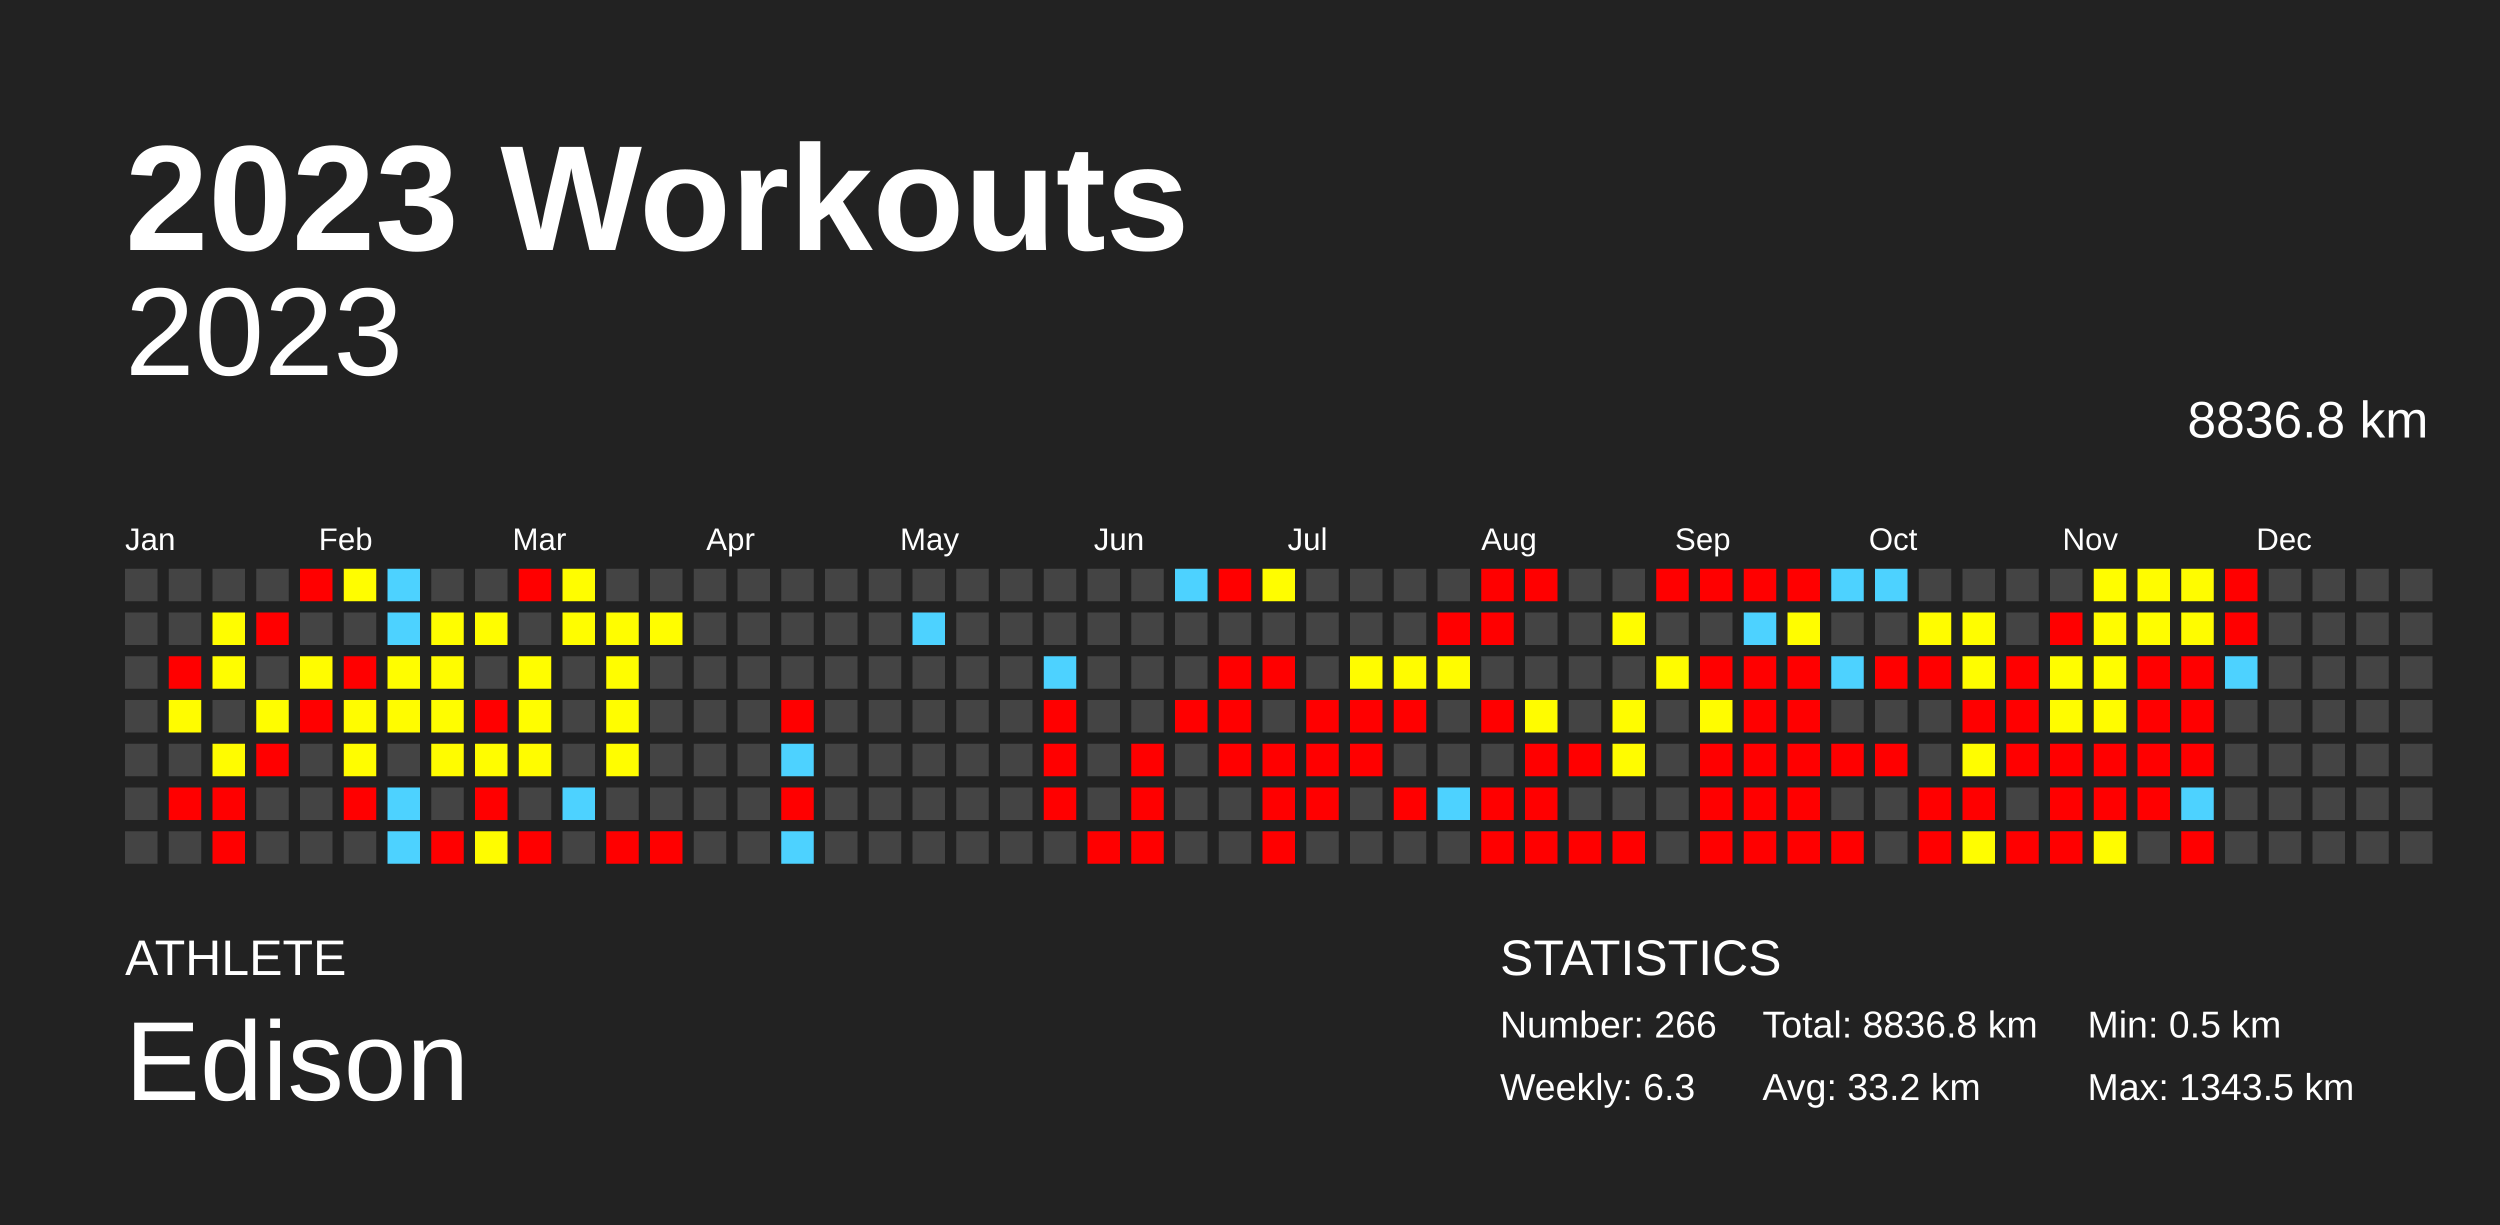
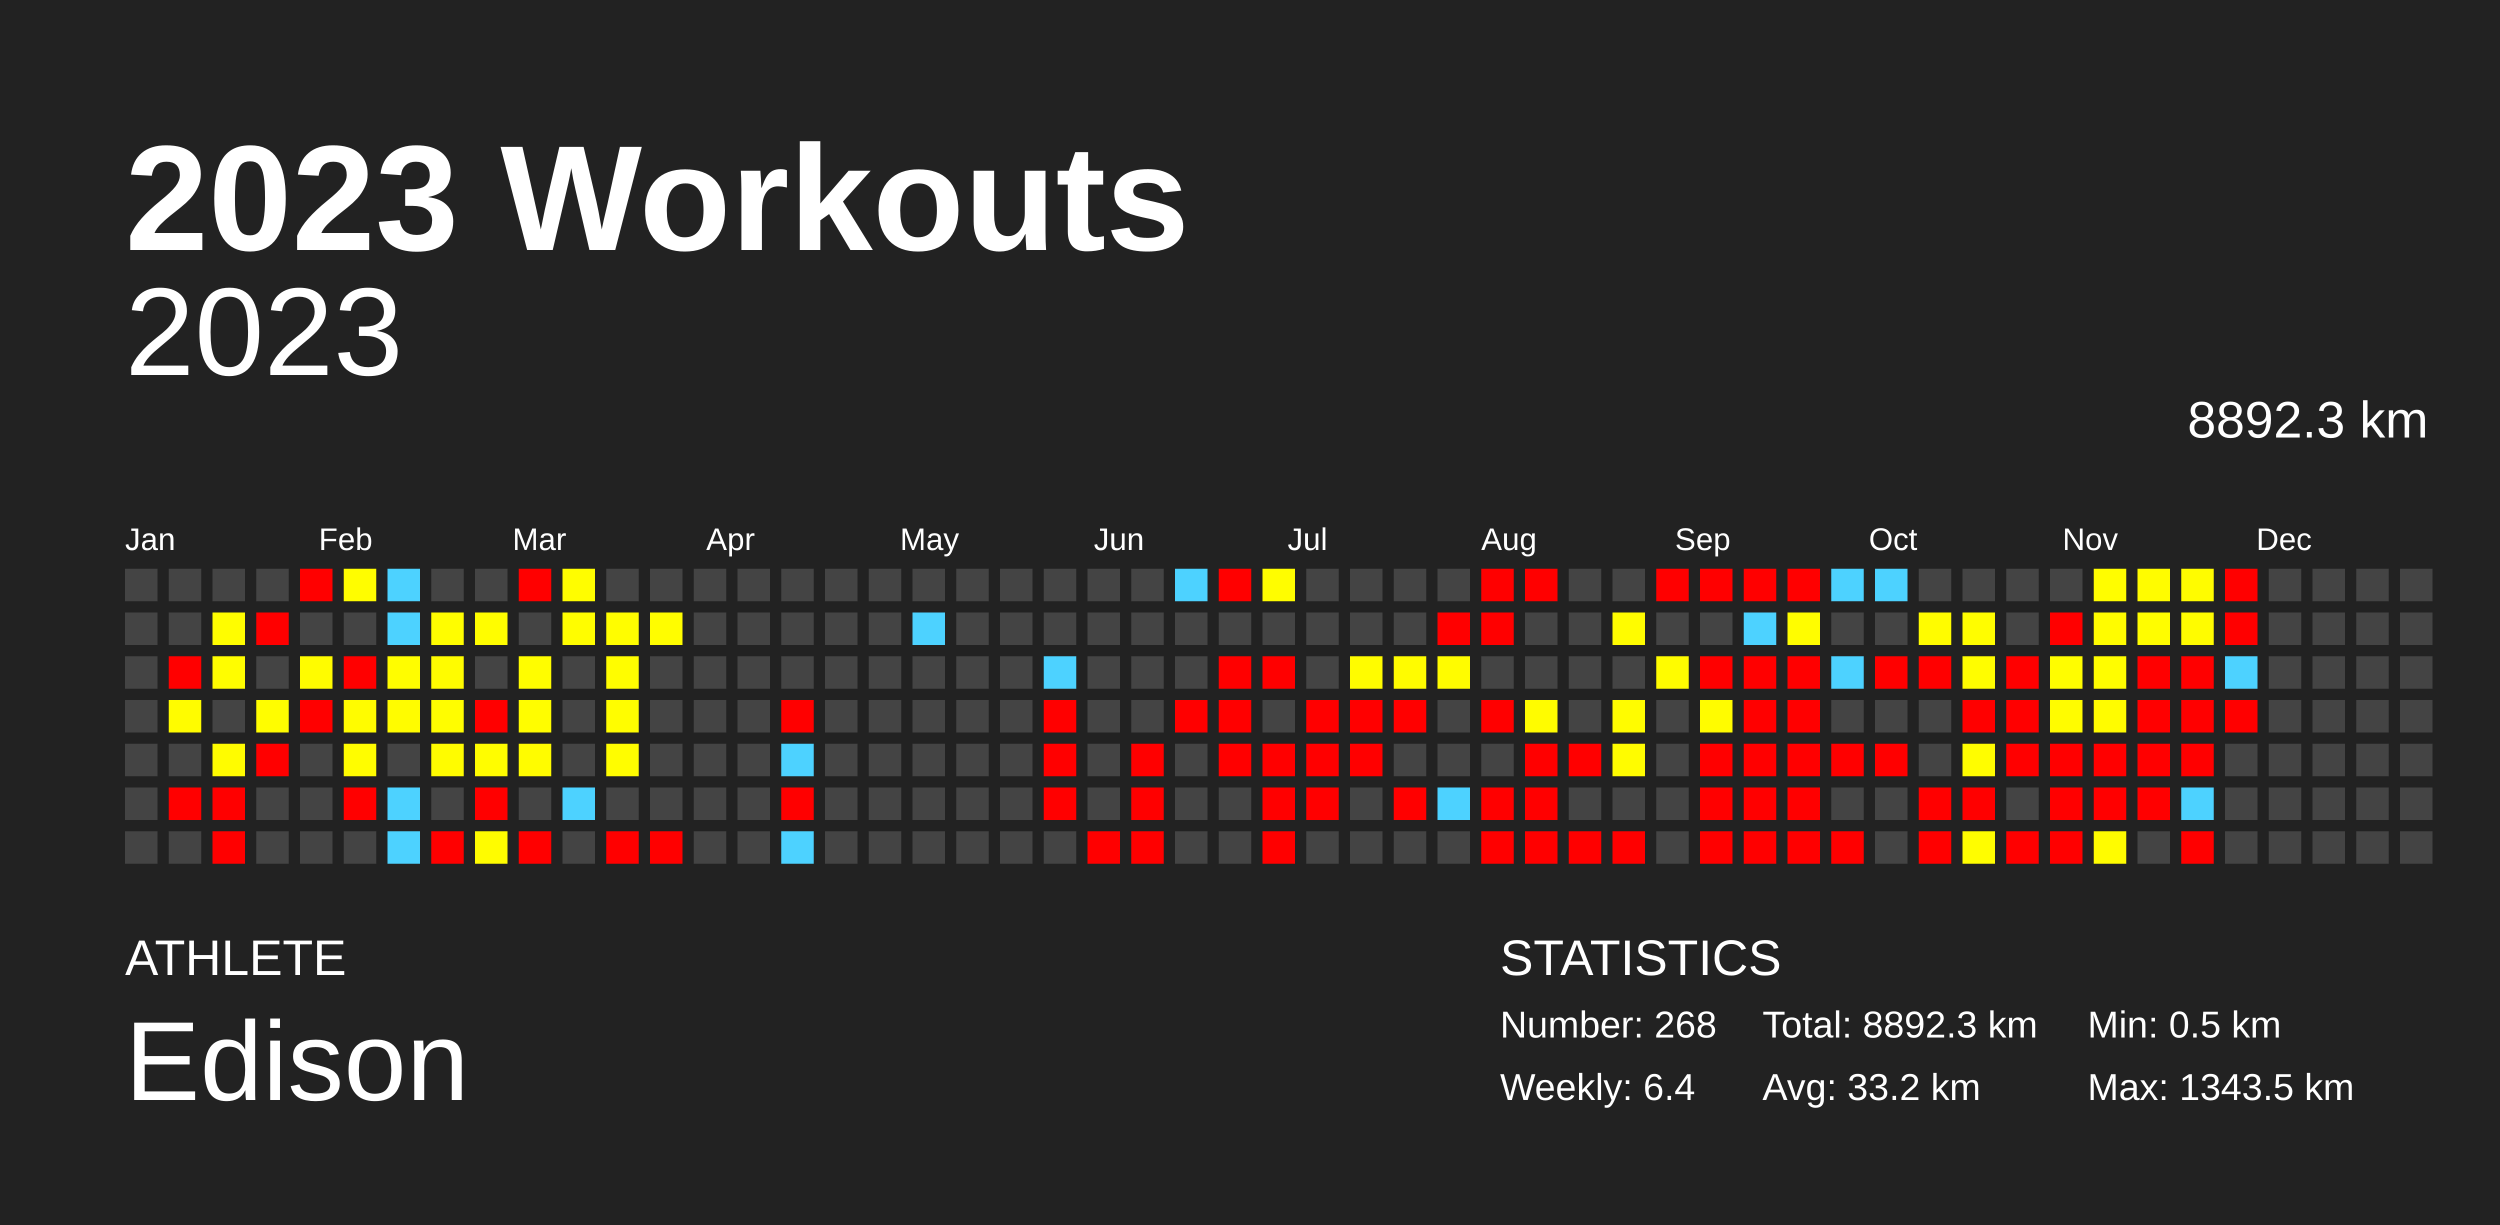
<svg xmlns="http://www.w3.org/2000/svg" baseProfile="full" height="98mm" version="1.1" viewBox="0,0,200,98" width="200mm">
  <defs />
  <rect fill="#222222" height="98" width="200" x="0" y="0" />
  <text fill="#FFFFFF" style="font-size:12px; font-family:Arial; font-weight:bold;" x="10" y="20">2023 Workouts</text>
  <text fill="#FFFFFF" style="font-size:4px; font-family:Arial" x="10" y="78">ATHLETE</text>
  <text fill="#FFFFFF" style="font-size:9px; font-family:Arial" x="10" y="88">Edison</text>
  <text fill="#FFFFFF" style="font-size:4px; font-family:Arial" x="120" y="78">STATISTICS</text>
-   <text fill="#FFFFFF" style="font-size:3px; font-family:Arial" x="120" y="83">Number: 266</text>
-   <text fill="#FFFFFF" style="font-size:3px; font-family:Arial" x="120" y="88">Weekly: 6.3</text>
-   <text fill="#FFFFFF" style="font-size:3px; font-family:Arial" x="141" y="83">Total: 8836.8 km</text>
+   <text fill="#FFFFFF" style="font-size:3px; font-family:Arial" x="120" y="83">Number: 268</text>
+   <text fill="#FFFFFF" style="font-size:3px; font-family:Arial" x="120" y="88">Weekly: 6.4</text>
+   <text fill="#FFFFFF" style="font-size:3px; font-family:Arial" x="141" y="83">Total: 8892.3 km</text>
  <text fill="#FFFFFF" style="font-size:3px; font-family:Arial" x="141" y="88">Avg: 33.2 km</text>
  <text fill="#FFFFFF" style="font-size:3px; font-family:Arial" x="167" y="83">Min: 0.5 km</text>
  <text fill="#FFFFFF" style="font-size:3px; font-family:Arial" x="167" y="88">Max: 1343.5 km</text>
  <text alignment-baseline="hanging" fill="#FFFFFF" style="font-size:10.0px; font-family:Arial;" x="10" y="30">2023</text>
-   <text alignment-baseline="hanging" fill="#FFFFFF" style="font-size:4.125px; font-family:Arial;" x="175" y="35">8836.8 km</text>
+   <text alignment-baseline="hanging" fill="#FFFFFF" style="font-size:4.125px; font-family:Arial;" x="175" y="35">8892.3 km</text>
  <text fill="#FFFFFF" style="font-size:2.5px; font-family:Arial" x="10.0" y="44">Jan</text>
  <text fill="#FFFFFF" style="font-size:2.5px; font-family:Arial" x="25.5" y="44">Feb</text>
  <text fill="#FFFFFF" style="font-size:2.5px; font-family:Arial" x="41.0" y="44">Mar</text>
  <text fill="#FFFFFF" style="font-size:2.5px; font-family:Arial" x="56.5" y="44">Apr</text>
  <text fill="#FFFFFF" style="font-size:2.5px; font-family:Arial" x="72.0" y="44">May</text>
  <text fill="#FFFFFF" style="font-size:2.5px; font-family:Arial" x="87.5" y="44">Jun</text>
  <text fill="#FFFFFF" style="font-size:2.5px; font-family:Arial" x="103.0" y="44">Jul</text>
  <text fill="#FFFFFF" style="font-size:2.5px; font-family:Arial" x="118.5" y="44">Aug</text>
  <text fill="#FFFFFF" style="font-size:2.5px; font-family:Arial" x="134.0" y="44">Sep</text>
  <text fill="#FFFFFF" style="font-size:2.5px; font-family:Arial" x="149.5" y="44">Oct</text>
  <text fill="#FFFFFF" style="font-size:2.5px; font-family:Arial" x="165.0" y="44">Nov</text>
  <text fill="#FFFFFF" style="font-size:2.5px; font-family:Arial" x="180.5" y="44">Dec</text>
  <rect fill="#444444" height="2.6" width="2.6" x="10.0" y="45.5" />
  <rect fill="#444444" height="2.6" width="2.6" x="10.0" y="49.0" />
  <rect fill="#444444" height="2.6" width="2.6" x="10.0" y="52.5" />
  <rect fill="#444444" height="2.6" width="2.6" x="10.0" y="56.0" />
  <rect fill="#444444" height="2.6" width="2.6" x="10.0" y="59.5" />
  <rect fill="#444444" height="2.6" width="2.6" x="10.0" y="63.0" />
  <rect fill="#444444" height="2.6" width="2.6" x="10.0" y="66.5" />
  <rect fill="#444444" height="2.6" width="2.6" x="13.5" y="45.5" />
  <rect fill="#444444" height="2.6" width="2.6" x="13.5" y="49.0" />
  <rect fill="red" height="2.6" width="2.6" x="13.5" y="52.5" />
  <rect fill="#fffc00" height="2.6" width="2.6" x="13.5" y="56.0" />
  <rect fill="#444444" height="2.6" width="2.6" x="13.5" y="59.5" />
  <rect fill="red" height="2.6" width="2.6" x="13.5" y="63.0" />
  <rect fill="#444444" height="2.6" width="2.6" x="13.5" y="66.5" />
  <rect fill="#444444" height="2.6" width="2.6" x="17.0" y="45.5" />
  <rect fill="#fffd00" height="2.6" width="2.6" x="17.0" y="49.0" />
  <rect fill="#fffd00" height="2.6" width="2.6" x="17.0" y="52.5" />
  <rect fill="#444444" height="2.6" width="2.6" x="17.0" y="56.0" />
  <rect fill="#fffc00" height="2.6" width="2.6" x="17.0" y="59.5" />
  <rect fill="red" height="2.6" width="2.6" x="17.0" y="63.0" />
  <rect fill="red" height="2.6" width="2.6" x="17.0" y="66.5" />
  <rect fill="#444444" height="2.6" width="2.6" x="20.5" y="45.5" />
  <rect fill="red" height="2.6" width="2.6" x="20.5" y="49.0" />
  <rect fill="#444444" height="2.6" width="2.6" x="20.5" y="52.5" />
  <rect fill="#fffd00" height="2.6" width="2.6" x="20.5" y="56.0" />
  <rect fill="red" height="2.6" width="2.6" x="20.5" y="59.5" />
  <rect fill="#444444" height="2.6" width="2.6" x="20.5" y="63.0" />
  <rect fill="#444444" height="2.6" width="2.6" x="20.5" y="66.5" />
  <rect fill="red" height="2.6" width="2.6" x="24.0" y="45.5" />
  <rect fill="#444444" height="2.6" width="2.6" x="24.0" y="49.0" />
  <rect fill="#fffc00" height="2.6" width="2.6" x="24.0" y="52.5" />
  <rect fill="red" height="2.6" width="2.6" x="24.0" y="56.0" />
  <rect fill="#444444" height="2.6" width="2.6" x="24.0" y="59.5" />
  <rect fill="#444444" height="2.6" width="2.6" x="24.0" y="63.0" />
  <rect fill="#444444" height="2.6" width="2.6" x="24.0" y="66.5" />
  <rect fill="#fffd00" height="2.6" width="2.6" x="27.5" y="45.5" />
  <rect fill="#444444" height="2.6" width="2.6" x="27.5" y="49.0" />
  <rect fill="red" height="2.6" width="2.6" x="27.5" y="52.5" />
  <rect fill="#fffc00" height="2.6" width="2.6" x="27.5" y="56.0" />
  <rect fill="#fffd00" height="2.6" width="2.6" x="27.5" y="59.5" />
  <rect fill="red" height="2.6" width="2.6" x="27.5" y="63.0" />
  <rect fill="#444444" height="2.6" width="2.6" x="27.5" y="66.5" />
  <rect fill="#4dd2ff" height="2.6" width="2.6" x="31.0" y="45.5" />
  <rect fill="#4dd2ff" height="2.6" width="2.6" x="31.0" y="49.0" />
  <rect fill="#fffd00" height="2.6" width="2.6" x="31.0" y="52.5" />
  <rect fill="#fffc00" height="2.6" width="2.6" x="31.0" y="56.0" />
  <rect fill="#444444" height="2.6" width="2.6" x="31.0" y="59.5" />
  <rect fill="#4dd2ff" height="2.6" width="2.6" x="31.0" y="63.0" />
  <rect fill="#4dd2ff" height="2.6" width="2.6" x="31.0" y="66.5" />
  <rect fill="#444444" height="2.6" width="2.6" x="34.5" y="45.5" />
  <rect fill="#fffd00" height="2.6" width="2.6" x="34.5" y="49.0" />
  <rect fill="#fffc00" height="2.6" width="2.6" x="34.5" y="52.5" />
  <rect fill="#fffd00" height="2.6" width="2.6" x="34.5" y="56.0" />
  <rect fill="#fffc00" height="2.6" width="2.6" x="34.5" y="59.5" />
  <rect fill="#444444" height="2.6" width="2.6" x="34.5" y="63.0" />
  <rect fill="red" height="2.6" width="2.6" x="34.5" y="66.5" />
  <rect fill="#444444" height="2.6" width="2.6" x="38.0" y="45.5" />
  <rect fill="#fffd00" height="2.6" width="2.6" x="38.0" y="49.0" />
  <rect fill="#444444" height="2.6" width="2.6" x="38.0" y="52.5" />
  <rect fill="red" height="2.6" width="2.6" x="38.0" y="56.0" />
  <rect fill="#fffd00" height="2.6" width="2.6" x="38.0" y="59.5" />
  <rect fill="red" height="2.6" width="2.6" x="38.0" y="63.0" />
  <rect fill="#fffc00" height="2.6" width="2.6" x="38.0" y="66.5" />
  <rect fill="red" height="2.6" width="2.6" x="41.5" y="45.5" />
  <rect fill="#444444" height="2.6" width="2.6" x="41.5" y="49.0" />
  <rect fill="#fffd00" height="2.6" width="2.6" x="41.5" y="52.5" />
  <rect fill="#fffd00" height="2.6" width="2.6" x="41.5" y="56.0" />
  <rect fill="#fffc00" height="2.6" width="2.6" x="41.5" y="59.5" />
  <rect fill="#444444" height="2.6" width="2.6" x="41.5" y="63.0" />
  <rect fill="red" height="2.6" width="2.6" x="41.5" y="66.5" />
  <rect fill="#fffd00" height="2.6" width="2.6" x="45.0" y="45.5" />
  <rect fill="#fffd00" height="2.6" width="2.6" x="45.0" y="49.0" />
  <rect fill="#444444" height="2.6" width="2.6" x="45.0" y="52.5" />
  <rect fill="#444444" height="2.6" width="2.6" x="45.0" y="56.0" />
  <rect fill="#444444" height="2.6" width="2.6" x="45.0" y="59.5" />
  <rect fill="#4dd2ff" height="2.6" width="2.6" x="45.0" y="63.0" />
  <rect fill="#444444" height="2.6" width="2.6" x="45.0" y="66.5" />
  <rect fill="#444444" height="2.6" width="2.6" x="48.5" y="45.5" />
  <rect fill="#fffd00" height="2.6" width="2.6" x="48.5" y="49.0" />
  <rect fill="#fffd00" height="2.6" width="2.6" x="48.5" y="52.5" />
  <rect fill="#fffd00" height="2.6" width="2.6" x="48.5" y="56.0" />
  <rect fill="#fffd00" height="2.6" width="2.6" x="48.5" y="59.5" />
  <rect fill="#444444" height="2.6" width="2.6" x="48.5" y="63.0" />
  <rect fill="red" height="2.6" width="2.6" x="48.5" y="66.5" />
  <rect fill="#444444" height="2.6" width="2.6" x="52.0" y="45.5" />
  <rect fill="#fffd00" height="2.6" width="2.6" x="52.0" y="49.0" />
  <rect fill="#444444" height="2.6" width="2.6" x="52.0" y="52.5" />
  <rect fill="#444444" height="2.6" width="2.6" x="52.0" y="56.0" />
  <rect fill="#444444" height="2.6" width="2.6" x="52.0" y="59.5" />
  <rect fill="#444444" height="2.6" width="2.6" x="52.0" y="63.0" />
  <rect fill="red" height="2.6" width="2.6" x="52.0" y="66.5" />
  <rect fill="#444444" height="2.6" width="2.6" x="55.5" y="45.5" />
  <rect fill="#444444" height="2.6" width="2.6" x="55.5" y="49.0" />
  <rect fill="#444444" height="2.6" width="2.6" x="55.5" y="52.5" />
  <rect fill="#444444" height="2.6" width="2.6" x="55.5" y="56.0" />
  <rect fill="#444444" height="2.6" width="2.6" x="55.5" y="59.5" />
  <rect fill="#444444" height="2.6" width="2.6" x="55.5" y="63.0" />
  <rect fill="#444444" height="2.6" width="2.6" x="55.5" y="66.5" />
  <rect fill="#444444" height="2.6" width="2.6" x="59.0" y="45.5" />
  <rect fill="#444444" height="2.6" width="2.6" x="59.0" y="49.0" />
  <rect fill="#444444" height="2.6" width="2.6" x="59.0" y="52.5" />
  <rect fill="#444444" height="2.6" width="2.6" x="59.0" y="56.0" />
  <rect fill="#444444" height="2.6" width="2.6" x="59.0" y="59.5" />
  <rect fill="#444444" height="2.6" width="2.6" x="59.0" y="63.0" />
  <rect fill="#444444" height="2.6" width="2.6" x="59.0" y="66.5" />
  <rect fill="#444444" height="2.6" width="2.6" x="62.5" y="45.5" />
  <rect fill="#444444" height="2.6" width="2.6" x="62.5" y="49.0" />
  <rect fill="#444444" height="2.6" width="2.6" x="62.5" y="52.5" />
  <rect fill="red" height="2.6" width="2.6" x="62.5" y="56.0" />
  <rect fill="#4dd2ff" height="2.6" width="2.6" x="62.5" y="59.5" />
  <rect fill="red" height="2.6" width="2.6" x="62.5" y="63.0" />
  <rect fill="#4dd2ff" height="2.6" width="2.6" x="62.5" y="66.5" />
  <rect fill="#444444" height="2.6" width="2.6" x="66.0" y="45.5" />
  <rect fill="#444444" height="2.6" width="2.6" x="66.0" y="49.0" />
  <rect fill="#444444" height="2.6" width="2.6" x="66.0" y="52.5" />
  <rect fill="#444444" height="2.6" width="2.6" x="66.0" y="56.0" />
  <rect fill="#444444" height="2.6" width="2.6" x="66.0" y="59.5" />
  <rect fill="#444444" height="2.6" width="2.6" x="66.0" y="63.0" />
  <rect fill="#444444" height="2.6" width="2.6" x="66.0" y="66.5" />
  <rect fill="#444444" height="2.6" width="2.6" x="69.5" y="45.5" />
  <rect fill="#444444" height="2.6" width="2.6" x="69.5" y="49.0" />
  <rect fill="#444444" height="2.6" width="2.6" x="69.5" y="52.5" />
  <rect fill="#444444" height="2.6" width="2.6" x="69.5" y="56.0" />
  <rect fill="#444444" height="2.6" width="2.6" x="69.5" y="59.5" />
  <rect fill="#444444" height="2.6" width="2.6" x="69.5" y="63.0" />
  <rect fill="#444444" height="2.6" width="2.6" x="69.5" y="66.5" />
  <rect fill="#444444" height="2.6" width="2.6" x="73.0" y="45.5" />
  <rect fill="#4dd2ff" height="2.6" width="2.6" x="73.0" y="49.0" />
  <rect fill="#444444" height="2.6" width="2.6" x="73.0" y="52.5" />
  <rect fill="#444444" height="2.6" width="2.6" x="73.0" y="56.0" />
  <rect fill="#444444" height="2.6" width="2.6" x="73.0" y="59.5" />
  <rect fill="#444444" height="2.6" width="2.6" x="73.0" y="63.0" />
  <rect fill="#444444" height="2.6" width="2.6" x="73.0" y="66.5" />
  <rect fill="#444444" height="2.6" width="2.6" x="76.5" y="45.5" />
  <rect fill="#444444" height="2.6" width="2.6" x="76.5" y="49.0" />
  <rect fill="#444444" height="2.6" width="2.6" x="76.5" y="52.5" />
  <rect fill="#444444" height="2.6" width="2.6" x="76.5" y="56.0" />
  <rect fill="#444444" height="2.6" width="2.6" x="76.5" y="59.5" />
  <rect fill="#444444" height="2.6" width="2.6" x="76.5" y="63.0" />
  <rect fill="#444444" height="2.6" width="2.6" x="76.5" y="66.5" />
  <rect fill="#444444" height="2.6" width="2.6" x="80.0" y="45.5" />
  <rect fill="#444444" height="2.6" width="2.6" x="80.0" y="49.0" />
  <rect fill="#444444" height="2.6" width="2.6" x="80.0" y="52.5" />
  <rect fill="#444444" height="2.6" width="2.6" x="80.0" y="56.0" />
  <rect fill="#444444" height="2.6" width="2.6" x="80.0" y="59.5" />
  <rect fill="#444444" height="2.6" width="2.6" x="80.0" y="63.0" />
  <rect fill="#444444" height="2.6" width="2.6" x="80.0" y="66.5" />
  <rect fill="#444444" height="2.6" width="2.6" x="83.5" y="45.5" />
  <rect fill="#444444" height="2.6" width="2.6" x="83.5" y="49.0" />
  <rect fill="#4dd2ff" height="2.6" width="2.6" x="83.5" y="52.5" />
  <rect fill="red" height="2.6" width="2.6" x="83.5" y="56.0" />
  <rect fill="red" height="2.6" width="2.6" x="83.5" y="59.5" />
  <rect fill="red" height="2.6" width="2.6" x="83.5" y="63.0" />
  <rect fill="#444444" height="2.6" width="2.6" x="83.5" y="66.5" />
  <rect fill="#444444" height="2.6" width="2.6" x="87.0" y="45.5" />
  <rect fill="#444444" height="2.6" width="2.6" x="87.0" y="49.0" />
  <rect fill="#444444" height="2.6" width="2.6" x="87.0" y="52.5" />
  <rect fill="#444444" height="2.6" width="2.6" x="87.0" y="56.0" />
  <rect fill="#444444" height="2.6" width="2.6" x="87.0" y="59.5" />
  <rect fill="#444444" height="2.6" width="2.6" x="87.0" y="63.0" />
  <rect fill="red" height="2.6" width="2.6" x="87.0" y="66.5" />
  <rect fill="#444444" height="2.6" width="2.6" x="90.5" y="45.5" />
  <rect fill="#444444" height="2.6" width="2.6" x="90.5" y="49.0" />
  <rect fill="#444444" height="2.6" width="2.6" x="90.5" y="52.5" />
  <rect fill="#444444" height="2.6" width="2.6" x="90.5" y="56.0" />
  <rect fill="red" height="2.6" width="2.6" x="90.5" y="59.5" />
  <rect fill="red" height="2.6" width="2.6" x="90.5" y="63.0" />
  <rect fill="red" height="2.6" width="2.6" x="90.5" y="66.5" />
  <rect fill="#4dd2ff" height="2.6" width="2.6" x="94.0" y="45.5" />
  <rect fill="#444444" height="2.6" width="2.6" x="94.0" y="49.0" />
  <rect fill="#444444" height="2.6" width="2.6" x="94.0" y="52.5" />
  <rect fill="red" height="2.6" width="2.6" x="94.0" y="56.0" />
  <rect fill="#444444" height="2.6" width="2.6" x="94.0" y="59.5" />
  <rect fill="#444444" height="2.6" width="2.6" x="94.0" y="63.0" />
  <rect fill="#444444" height="2.6" width="2.6" x="94.0" y="66.5" />
  <rect fill="red" height="2.6" width="2.6" x="97.5" y="45.5" />
  <rect fill="#444444" height="2.6" width="2.6" x="97.5" y="49.0" />
  <rect fill="red" height="2.6" width="2.6" x="97.5" y="52.5" />
  <rect fill="red" height="2.6" width="2.6" x="97.5" y="56.0" />
  <rect fill="red" height="2.6" width="2.6" x="97.5" y="59.5" />
  <rect fill="#444444" height="2.6" width="2.6" x="97.5" y="63.0" />
  <rect fill="#444444" height="2.6" width="2.6" x="97.5" y="66.5" />
  <rect fill="#fffd00" height="2.6" width="2.6" x="101.0" y="45.5" />
  <rect fill="#444444" height="2.6" width="2.6" x="101.0" y="49.0" />
  <rect fill="red" height="2.6" width="2.6" x="101.0" y="52.5" />
  <rect fill="#444444" height="2.6" width="2.6" x="101.0" y="56.0" />
  <rect fill="red" height="2.6" width="2.6" x="101.0" y="59.5" />
  <rect fill="red" height="2.6" width="2.6" x="101.0" y="63.0" />
  <rect fill="red" height="2.6" width="2.6" x="101.0" y="66.5" />
  <rect fill="#444444" height="2.6" width="2.6" x="104.5" y="45.5" />
  <rect fill="#444444" height="2.6" width="2.6" x="104.5" y="49.0" />
  <rect fill="#444444" height="2.6" width="2.6" x="104.5" y="52.5" />
  <rect fill="red" height="2.6" width="2.6" x="104.5" y="56.0" />
  <rect fill="red" height="2.6" width="2.6" x="104.5" y="59.5" />
  <rect fill="red" height="2.6" width="2.6" x="104.5" y="63.0" />
  <rect fill="#444444" height="2.6" width="2.6" x="104.5" y="66.5" />
  <rect fill="#444444" height="2.6" width="2.6" x="108.0" y="45.5" />
  <rect fill="#444444" height="2.6" width="2.6" x="108.0" y="49.0" />
  <rect fill="#fffc00" height="2.6" width="2.6" x="108.0" y="52.5" />
  <rect fill="red" height="2.6" width="2.6" x="108.0" y="56.0" />
  <rect fill="red" height="2.6" width="2.6" x="108.0" y="59.5" />
  <rect fill="#444444" height="2.6" width="2.6" x="108.0" y="63.0" />
  <rect fill="#444444" height="2.6" width="2.6" x="108.0" y="66.5" />
  <rect fill="#444444" height="2.6" width="2.6" x="111.5" y="45.5" />
  <rect fill="#444444" height="2.6" width="2.6" x="111.5" y="49.0" />
  <rect fill="#fffc00" height="2.6" width="2.6" x="111.5" y="52.5" />
  <rect fill="red" height="2.6" width="2.6" x="111.5" y="56.0" />
  <rect fill="#444444" height="2.6" width="2.6" x="111.5" y="59.5" />
  <rect fill="red" height="2.6" width="2.6" x="111.5" y="63.0" />
  <rect fill="#444444" height="2.6" width="2.6" x="111.5" y="66.5" />
  <rect fill="#444444" height="2.6" width="2.6" x="115.0" y="45.5" />
  <rect fill="red" height="2.6" width="2.6" x="115.0" y="49.0" />
  <rect fill="#fffc00" height="2.6" width="2.6" x="115.0" y="52.5" />
  <rect fill="#444444" height="2.6" width="2.6" x="115.0" y="56.0" />
  <rect fill="#444444" height="2.6" width="2.6" x="115.0" y="59.5" />
  <rect fill="#4dd2ff" height="2.6" width="2.6" x="115.0" y="63.0" />
  <rect fill="#444444" height="2.6" width="2.6" x="115.0" y="66.5" />
  <rect fill="red" height="2.6" width="2.6" x="118.5" y="45.5" />
  <rect fill="red" height="2.6" width="2.6" x="118.5" y="49.0" />
  <rect fill="#444444" height="2.6" width="2.6" x="118.5" y="52.5" />
  <rect fill="red" height="2.6" width="2.6" x="118.5" y="56.0" />
  <rect fill="#444444" height="2.6" width="2.6" x="118.5" y="59.5" />
  <rect fill="red" height="2.6" width="2.6" x="118.5" y="63.0" />
  <rect fill="red" height="2.6" width="2.6" x="118.5" y="66.5" />
  <rect fill="red" height="2.6" width="2.6" x="122.0" y="45.5" />
  <rect fill="#444444" height="2.6" width="2.6" x="122.0" y="49.0" />
  <rect fill="#444444" height="2.6" width="2.6" x="122.0" y="52.5" />
  <rect fill="#fffc00" height="2.6" width="2.6" x="122.0" y="56.0" />
  <rect fill="red" height="2.6" width="2.6" x="122.0" y="59.5" />
  <rect fill="red" height="2.6" width="2.6" x="122.0" y="63.0" />
  <rect fill="red" height="2.6" width="2.6" x="122.0" y="66.5" />
  <rect fill="#444444" height="2.6" width="2.6" x="125.5" y="45.5" />
  <rect fill="#444444" height="2.6" width="2.6" x="125.5" y="49.0" />
  <rect fill="#444444" height="2.6" width="2.6" x="125.5" y="52.5" />
  <rect fill="#444444" height="2.6" width="2.6" x="125.5" y="56.0" />
  <rect fill="red" height="2.6" width="2.6" x="125.5" y="59.5" />
  <rect fill="#444444" height="2.6" width="2.6" x="125.5" y="63.0" />
  <rect fill="red" height="2.6" width="2.6" x="125.5" y="66.5" />
  <rect fill="#444444" height="2.6" width="2.6" x="129.0" y="45.5" />
  <rect fill="#fffc00" height="2.6" width="2.6" x="129.0" y="49.0" />
  <rect fill="#444444" height="2.6" width="2.6" x="129.0" y="52.5" />
  <rect fill="#fffc00" height="2.6" width="2.6" x="129.0" y="56.0" />
  <rect fill="#fffc00" height="2.6" width="2.6" x="129.0" y="59.5" />
  <rect fill="#444444" height="2.6" width="2.6" x="129.0" y="63.0" />
  <rect fill="red" height="2.6" width="2.6" x="129.0" y="66.5" />
  <rect fill="red" height="2.6" width="2.6" x="132.5" y="45.5" />
  <rect fill="#444444" height="2.6" width="2.6" x="132.5" y="49.0" />
  <rect fill="#fffc00" height="2.6" width="2.6" x="132.5" y="52.5" />
  <rect fill="#444444" height="2.6" width="2.6" x="132.5" y="56.0" />
  <rect fill="#444444" height="2.6" width="2.6" x="132.5" y="59.5" />
  <rect fill="#444444" height="2.6" width="2.6" x="132.5" y="63.0" />
  <rect fill="#444444" height="2.6" width="2.6" x="132.5" y="66.5" />
  <rect fill="red" height="2.6" width="2.6" x="136.0" y="45.5" />
  <rect fill="#444444" height="2.6" width="2.6" x="136.0" y="49.0" />
  <rect fill="red" height="2.6" width="2.6" x="136.0" y="52.5" />
  <rect fill="#fffc00" height="2.6" width="2.6" x="136.0" y="56.0" />
  <rect fill="red" height="2.6" width="2.6" x="136.0" y="59.5" />
  <rect fill="red" height="2.6" width="2.6" x="136.0" y="63.0" />
  <rect fill="red" height="2.6" width="2.6" x="136.0" y="66.5" />
  <rect fill="red" height="2.6" width="2.6" x="139.5" y="45.5" />
  <rect fill="#4dd2ff" height="2.6" width="2.6" x="139.5" y="49.0" />
  <rect fill="red" height="2.6" width="2.6" x="139.5" y="52.5" />
  <rect fill="red" height="2.6" width="2.6" x="139.5" y="56.0" />
  <rect fill="red" height="2.6" width="2.6" x="139.5" y="59.5" />
  <rect fill="red" height="2.6" width="2.6" x="139.5" y="63.0" />
  <rect fill="red" height="2.6" width="2.6" x="139.5" y="66.5" />
  <rect fill="red" height="2.6" width="2.6" x="143.0" y="45.5" />
  <rect fill="#fffd00" height="2.6" width="2.6" x="143.0" y="49.0" />
  <rect fill="red" height="2.6" width="2.6" x="143.0" y="52.5" />
  <rect fill="red" height="2.6" width="2.6" x="143.0" y="56.0" />
  <rect fill="red" height="2.6" width="2.6" x="143.0" y="59.5" />
  <rect fill="red" height="2.6" width="2.6" x="143.0" y="63.0" />
  <rect fill="red" height="2.6" width="2.6" x="143.0" y="66.5" />
  <rect fill="#4dd2ff" height="2.6" width="2.6" x="146.5" y="45.5" />
  <rect fill="#444444" height="2.6" width="2.6" x="146.5" y="49.0" />
  <rect fill="#4dd2ff" height="2.6" width="2.6" x="146.5" y="52.5" />
  <rect fill="#444444" height="2.6" width="2.6" x="146.5" y="56.0" />
  <rect fill="red" height="2.6" width="2.6" x="146.5" y="59.5" />
  <rect fill="#444444" height="2.6" width="2.6" x="146.5" y="63.0" />
  <rect fill="red" height="2.6" width="2.6" x="146.5" y="66.5" />
  <rect fill="#4dd2ff" height="2.6" width="2.6" x="150.0" y="45.5" />
  <rect fill="#444444" height="2.6" width="2.6" x="150.0" y="49.0" />
  <rect fill="red" height="2.6" width="2.6" x="150.0" y="52.5" />
  <rect fill="#444444" height="2.6" width="2.6" x="150.0" y="56.0" />
  <rect fill="red" height="2.6" width="2.6" x="150.0" y="59.5" />
  <rect fill="#444444" height="2.6" width="2.6" x="150.0" y="63.0" />
  <rect fill="#444444" height="2.6" width="2.6" x="150.0" y="66.5" />
  <rect fill="#444444" height="2.6" width="2.6" x="153.5" y="45.5" />
  <rect fill="#fffc00" height="2.6" width="2.6" x="153.5" y="49.0" />
  <rect fill="red" height="2.6" width="2.6" x="153.5" y="52.5" />
  <rect fill="#444444" height="2.6" width="2.6" x="153.5" y="56.0" />
  <rect fill="#444444" height="2.6" width="2.6" x="153.5" y="59.5" />
  <rect fill="red" height="2.6" width="2.6" x="153.5" y="63.0" />
  <rect fill="red" height="2.6" width="2.6" x="153.5" y="66.5" />
  <rect fill="#444444" height="2.6" width="2.6" x="157.0" y="45.5" />
  <rect fill="#fffd00" height="2.6" width="2.6" x="157.0" y="49.0" />
  <rect fill="#fffd00" height="2.6" width="2.6" x="157.0" y="52.5" />
  <rect fill="red" height="2.6" width="2.6" x="157.0" y="56.0" />
  <rect fill="#fffd00" height="2.6" width="2.6" x="157.0" y="59.5" />
  <rect fill="red" height="2.6" width="2.6" x="157.0" y="63.0" />
  <rect fill="#fffd00" height="2.6" width="2.6" x="157.0" y="66.5" />
  <rect fill="#444444" height="2.6" width="2.6" x="160.5" y="45.5" />
  <rect fill="#444444" height="2.6" width="2.6" x="160.5" y="49.0" />
  <rect fill="red" height="2.6" width="2.6" x="160.5" y="52.5" />
  <rect fill="red" height="2.6" width="2.6" x="160.5" y="56.0" />
  <rect fill="red" height="2.6" width="2.6" x="160.5" y="59.5" />
  <rect fill="#444444" height="2.6" width="2.6" x="160.5" y="63.0" />
  <rect fill="red" height="2.6" width="2.6" x="160.5" y="66.5" />
  <rect fill="#444444" height="2.6" width="2.6" x="164.0" y="45.5" />
  <rect fill="red" height="2.6" width="2.6" x="164.0" y="49.0" />
  <rect fill="#fffd00" height="2.6" width="2.6" x="164.0" y="52.5" />
  <rect fill="#fffc00" height="2.6" width="2.6" x="164.0" y="56.0" />
  <rect fill="red" height="2.6" width="2.6" x="164.0" y="59.5" />
  <rect fill="red" height="2.6" width="2.6" x="164.0" y="63.0" />
  <rect fill="red" height="2.6" width="2.6" x="164.0" y="66.5" />
  <rect fill="#fffd00" height="2.6" width="2.6" x="167.5" y="45.5" />
  <rect fill="#fffc00" height="2.6" width="2.6" x="167.5" y="49.0" />
  <rect fill="#fffd00" height="2.6" width="2.6" x="167.5" y="52.5" />
  <rect fill="#fffc00" height="2.6" width="2.6" x="167.5" y="56.0" />
  <rect fill="red" height="2.6" width="2.6" x="167.5" y="59.5" />
  <rect fill="red" height="2.6" width="2.6" x="167.5" y="63.0" />
  <rect fill="#fffc00" height="2.6" width="2.6" x="167.5" y="66.5" />
  <rect fill="#fffc00" height="2.6" width="2.6" x="171.0" y="45.5" />
  <rect fill="#fffd00" height="2.6" width="2.6" x="171.0" y="49.0" />
  <rect fill="red" height="2.6" width="2.6" x="171.0" y="52.5" />
  <rect fill="red" height="2.6" width="2.6" x="171.0" y="56.0" />
  <rect fill="red" height="2.6" width="2.6" x="171.0" y="59.5" />
  <rect fill="red" height="2.6" width="2.6" x="171.0" y="63.0" />
  <rect fill="#444444" height="2.6" width="2.6" x="171.0" y="66.5" />
  <rect fill="#fffc00" height="2.6" width="2.6" x="174.5" y="45.5" />
  <rect fill="#fffc00" height="2.6" width="2.6" x="174.5" y="49.0" />
  <rect fill="red" height="2.6" width="2.6" x="174.5" y="52.5" />
  <rect fill="red" height="2.6" width="2.6" x="174.5" y="56.0" />
  <rect fill="red" height="2.6" width="2.6" x="174.5" y="59.5" />
  <rect fill="#4dd2ff" height="2.6" width="2.6" x="174.5" y="63.0" />
  <rect fill="red" height="2.6" width="2.6" x="174.5" y="66.5" />
  <rect fill="red" height="2.6" width="2.6" x="178.0" y="45.5" />
  <rect fill="red" height="2.6" width="2.6" x="178.0" y="49.0" />
  <rect fill="#4dd2ff" height="2.6" width="2.6" x="178.0" y="52.5" />
-   <rect fill="#444444" height="2.6" width="2.6" x="178.0" y="56.0" />
+   <rect fill="red" height="2.6" width="2.6" x="178.0" y="56.0" />
  <rect fill="#444444" height="2.6" width="2.6" x="178.0" y="59.5" />
  <rect fill="#444444" height="2.6" width="2.6" x="178.0" y="63.0" />
  <rect fill="#444444" height="2.6" width="2.6" x="178.0" y="66.5" />
  <rect fill="#444444" height="2.6" width="2.6" x="181.5" y="45.5" />
  <rect fill="#444444" height="2.6" width="2.6" x="181.5" y="49.0" />
  <rect fill="#444444" height="2.6" width="2.6" x="181.5" y="52.5" />
  <rect fill="#444444" height="2.6" width="2.6" x="181.5" y="56.0" />
  <rect fill="#444444" height="2.6" width="2.6" x="181.5" y="59.5" />
  <rect fill="#444444" height="2.6" width="2.6" x="181.5" y="63.0" />
  <rect fill="#444444" height="2.6" width="2.6" x="181.5" y="66.5" />
  <rect fill="#444444" height="2.6" width="2.6" x="185.0" y="45.5" />
  <rect fill="#444444" height="2.6" width="2.6" x="185.0" y="49.0" />
  <rect fill="#444444" height="2.6" width="2.6" x="185.0" y="52.5" />
  <rect fill="#444444" height="2.6" width="2.6" x="185.0" y="56.0" />
  <rect fill="#444444" height="2.6" width="2.6" x="185.0" y="59.5" />
  <rect fill="#444444" height="2.6" width="2.6" x="185.0" y="63.0" />
  <rect fill="#444444" height="2.6" width="2.6" x="185.0" y="66.5" />
  <rect fill="#444444" height="2.6" width="2.6" x="188.5" y="45.5" />
  <rect fill="#444444" height="2.6" width="2.6" x="188.5" y="49.0" />
  <rect fill="#444444" height="2.6" width="2.6" x="188.5" y="52.5" />
  <rect fill="#444444" height="2.6" width="2.6" x="188.5" y="56.0" />
  <rect fill="#444444" height="2.6" width="2.6" x="188.5" y="59.5" />
  <rect fill="#444444" height="2.6" width="2.6" x="188.5" y="63.0" />
  <rect fill="#444444" height="2.6" width="2.6" x="188.5" y="66.5" />
  <rect fill="#444444" height="2.6" width="2.6" x="192.0" y="45.5" />
  <rect fill="#444444" height="2.6" width="2.6" x="192.0" y="49.0" />
  <rect fill="#444444" height="2.6" width="2.6" x="192.0" y="52.5" />
  <rect fill="#444444" height="2.6" width="2.6" x="192.0" y="56.0" />
  <rect fill="#444444" height="2.6" width="2.6" x="192.0" y="59.5" />
  <rect fill="#444444" height="2.6" width="2.6" x="192.0" y="63.0" />
  <rect fill="#444444" height="2.6" width="2.6" x="192.0" y="66.5" />
</svg>
